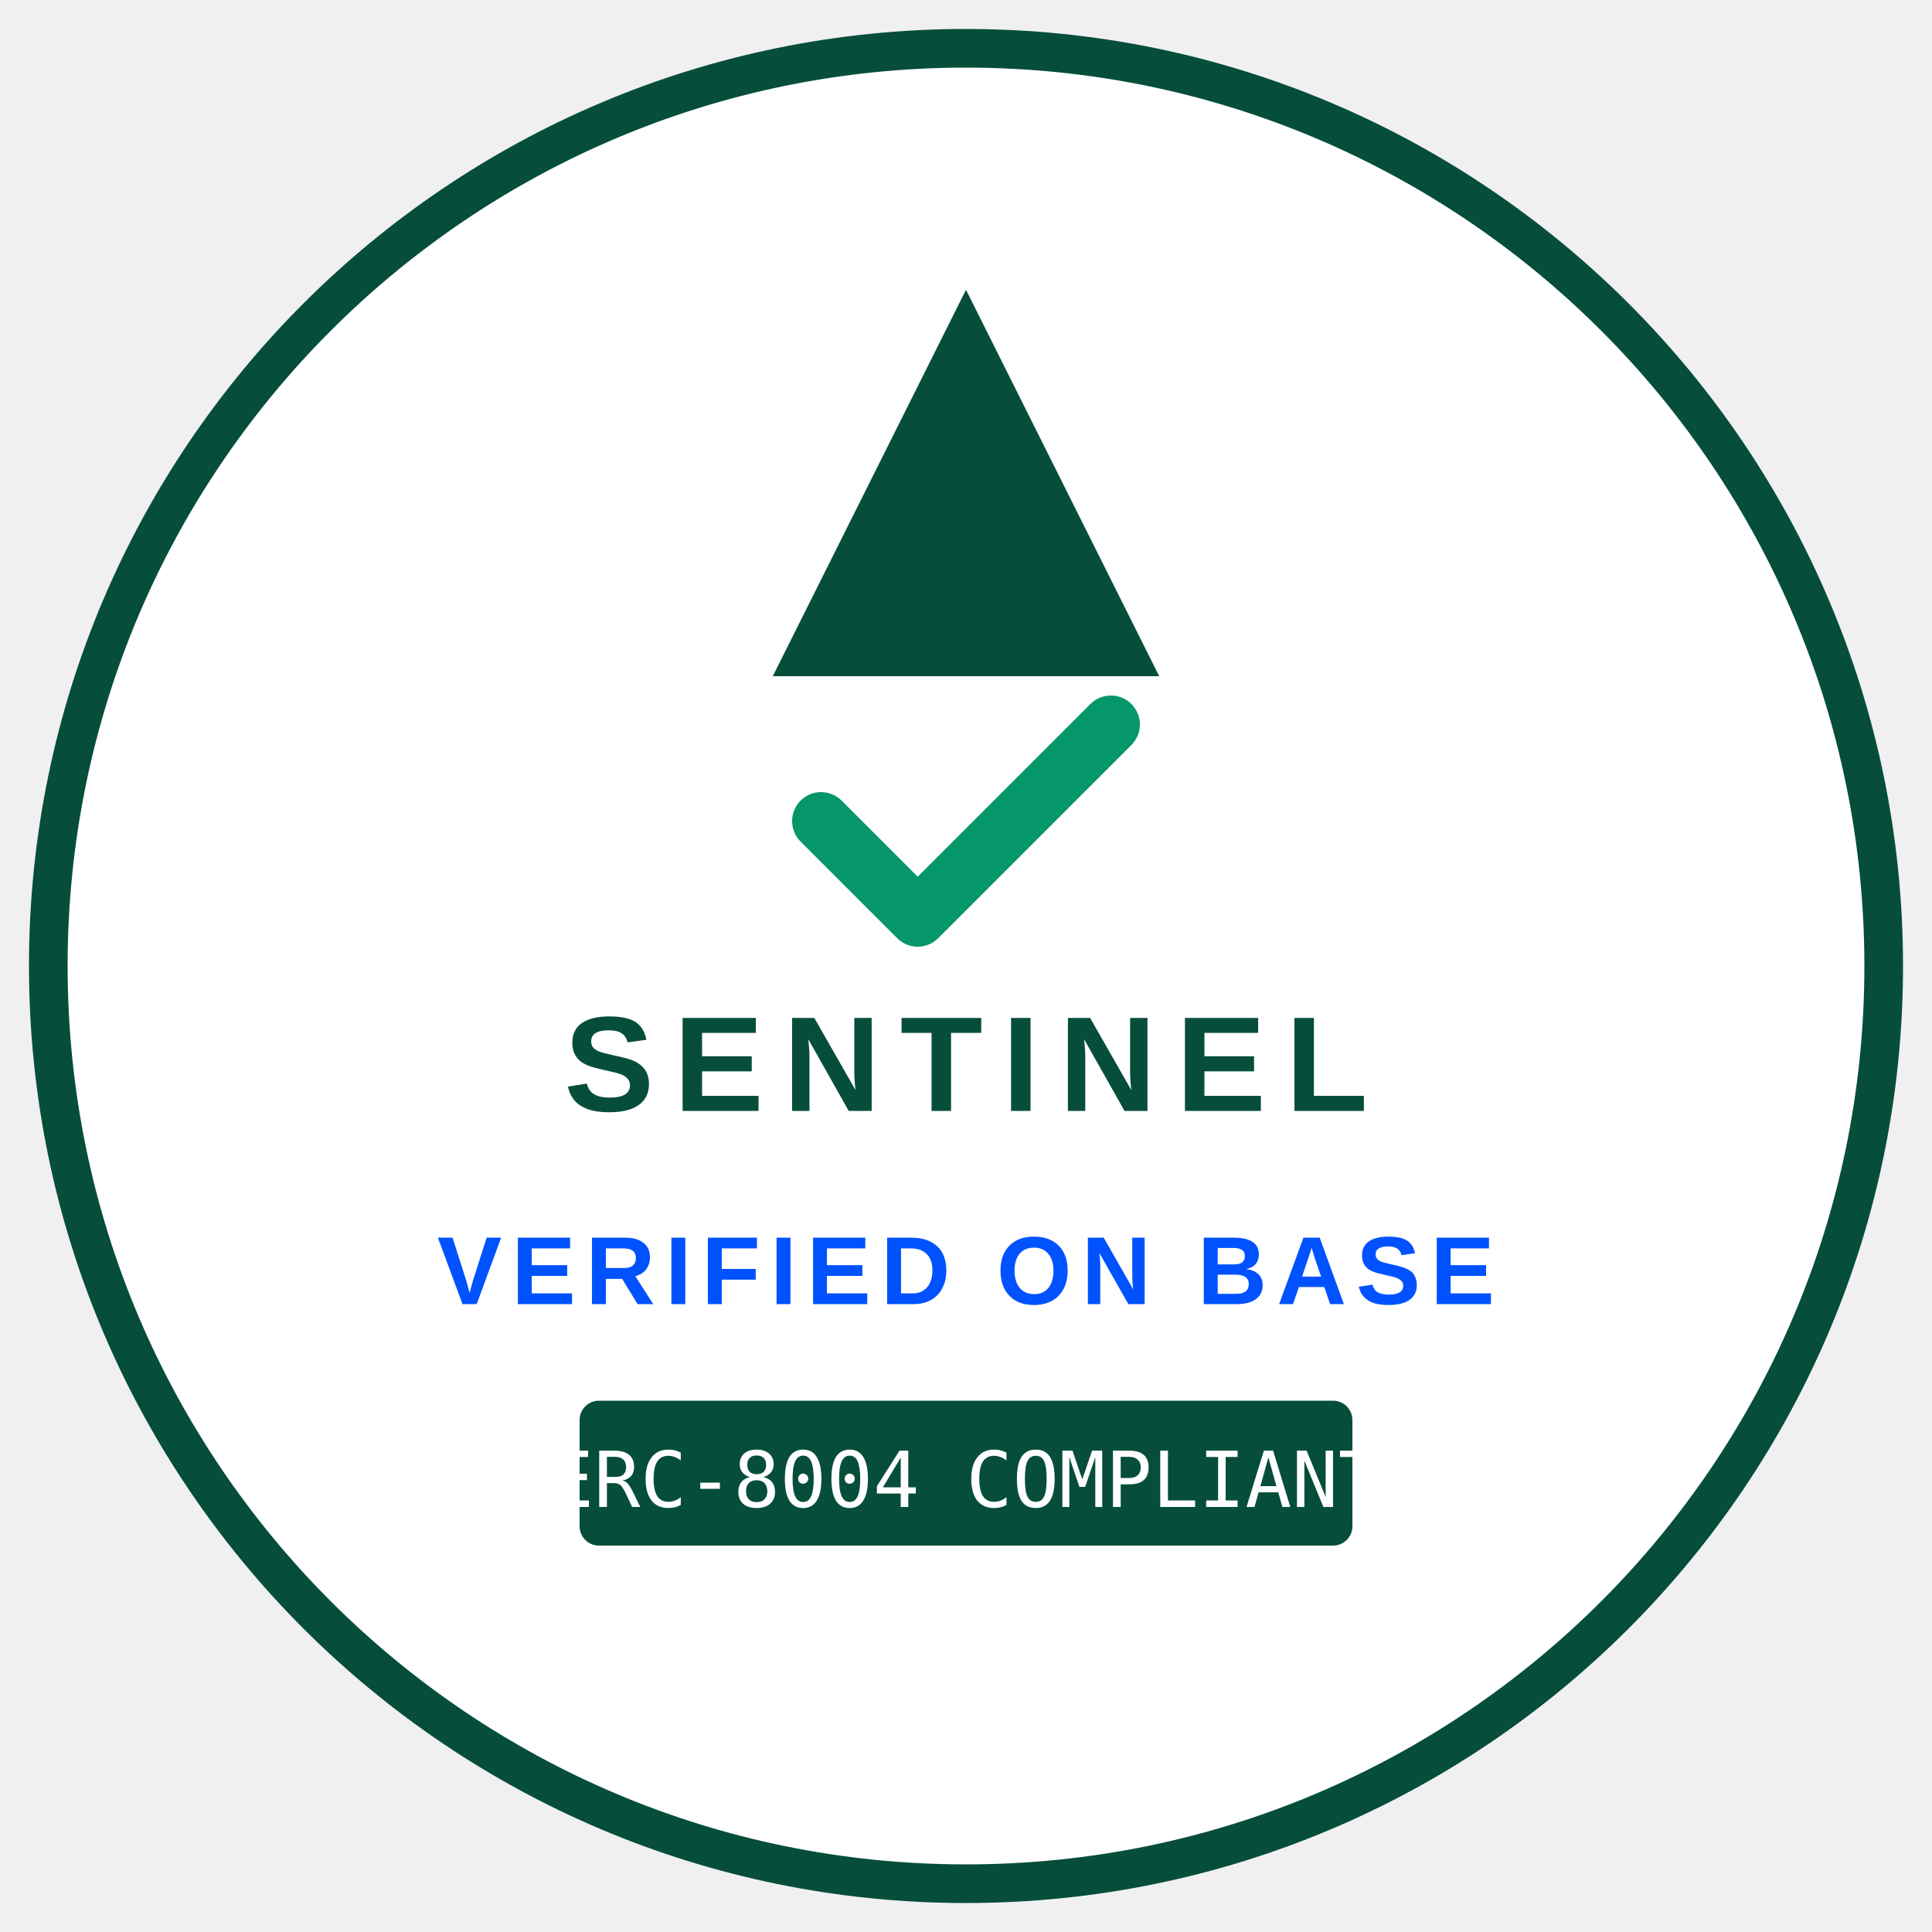
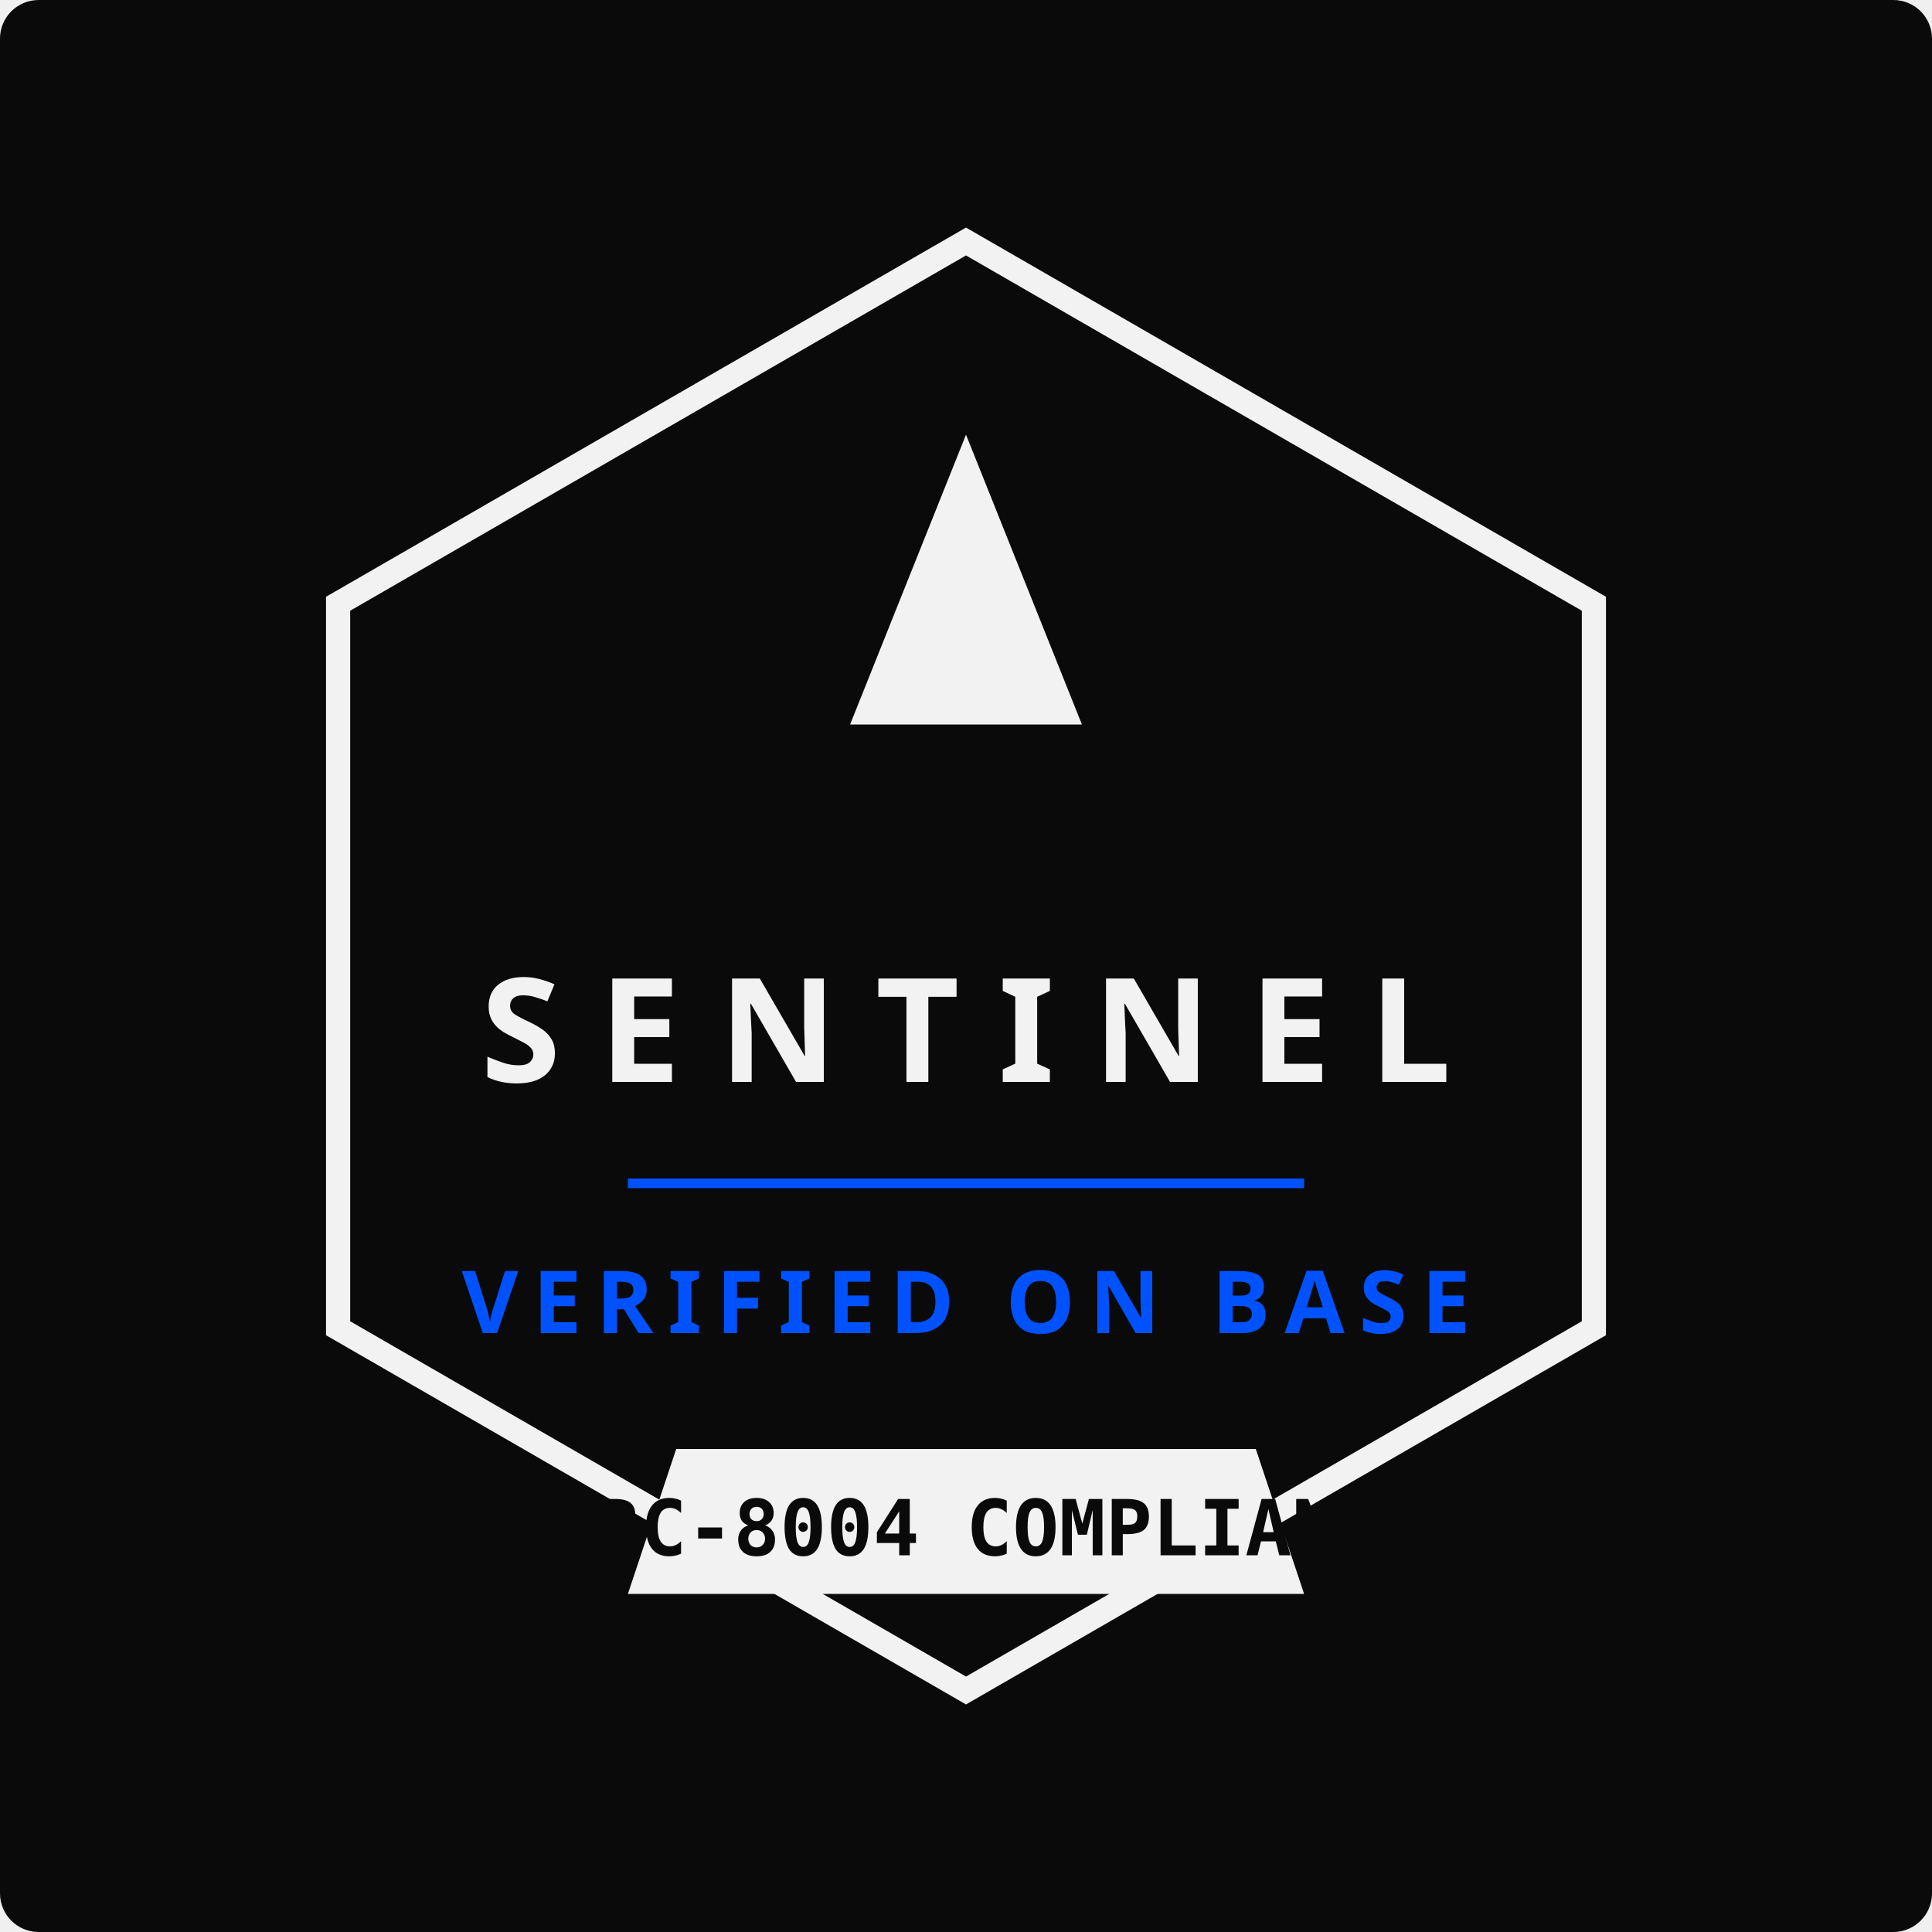
<svg xmlns="http://www.w3.org/2000/svg" width="200" height="200" viewBox="0 0 200 200" fill="none">
-   <circle cx="100" cy="100" r="95" fill="white" stroke="#064e3b" stroke-width="4" />
-   <path d="M100 30L120 70H80L100 30Z" fill="#064e3b" />
-   <text x="50%" y="115" text-anchor="middle" font-family="Arial, sans-serif" font-weight="900" font-size="14" fill="#064e3b" letter-spacing="2">SENTINEL</text>
-   <text x="50%" y="135" text-anchor="middle" font-family="Arial, sans-serif" font-weight="bold" font-size="10" fill="#0052FF" letter-spacing="1">VERIFIED ON BASE</text>
-   <rect x="60" y="145" width="80" height="15" rx="2" fill="#064e3b" />
-   <text x="50%" y="156" text-anchor="middle" font-family="Monaco, monospace" font-size="8" fill="white">ERC-8004 COMPLIANT</text>
-   <path d="M85 85L95 95L115 75" stroke="#059669" stroke-width="6" stroke-linecap="round" stroke-linejoin="round" />
+   <rect width="200" height="200" rx="4" fill="#0A0A0A" />
+   <path d="M100 25L165 62.5V137.5L100 175L35 137.5V62.5L100 25Z" stroke="#F2F2F2" stroke-width="2.5" />
+   <path d="M100 45L112 75H88L100 45Z" fill="#F2F2F2" />
+   <text x="50%" y="112" text-anchor="middle" font-family="Verdana, sans-serif" font-weight="900" font-size="15" fill="#F2F2F2" letter-spacing="4">SENTINEL</text>
+   <rect x="65" y="122" width="70" height="1" fill="#0052FF" />
+   <text x="50%" y="138" text-anchor="middle" font-family="Verdana, sans-serif" font-weight="bold" font-size="9" fill="#0052FF" letter-spacing="1.5">VERIFIED ON BASE</text>
+   <path d="M70 150H130L135 165H65L70 150Z" fill="#F2F2F2" />
+   <text x="50%" y="161" text-anchor="middle" font-family="monospace" font-size="8" fill="#0A0A0A" font-weight="bold">ERC-8004 COMPLIANT</text>
</svg>
